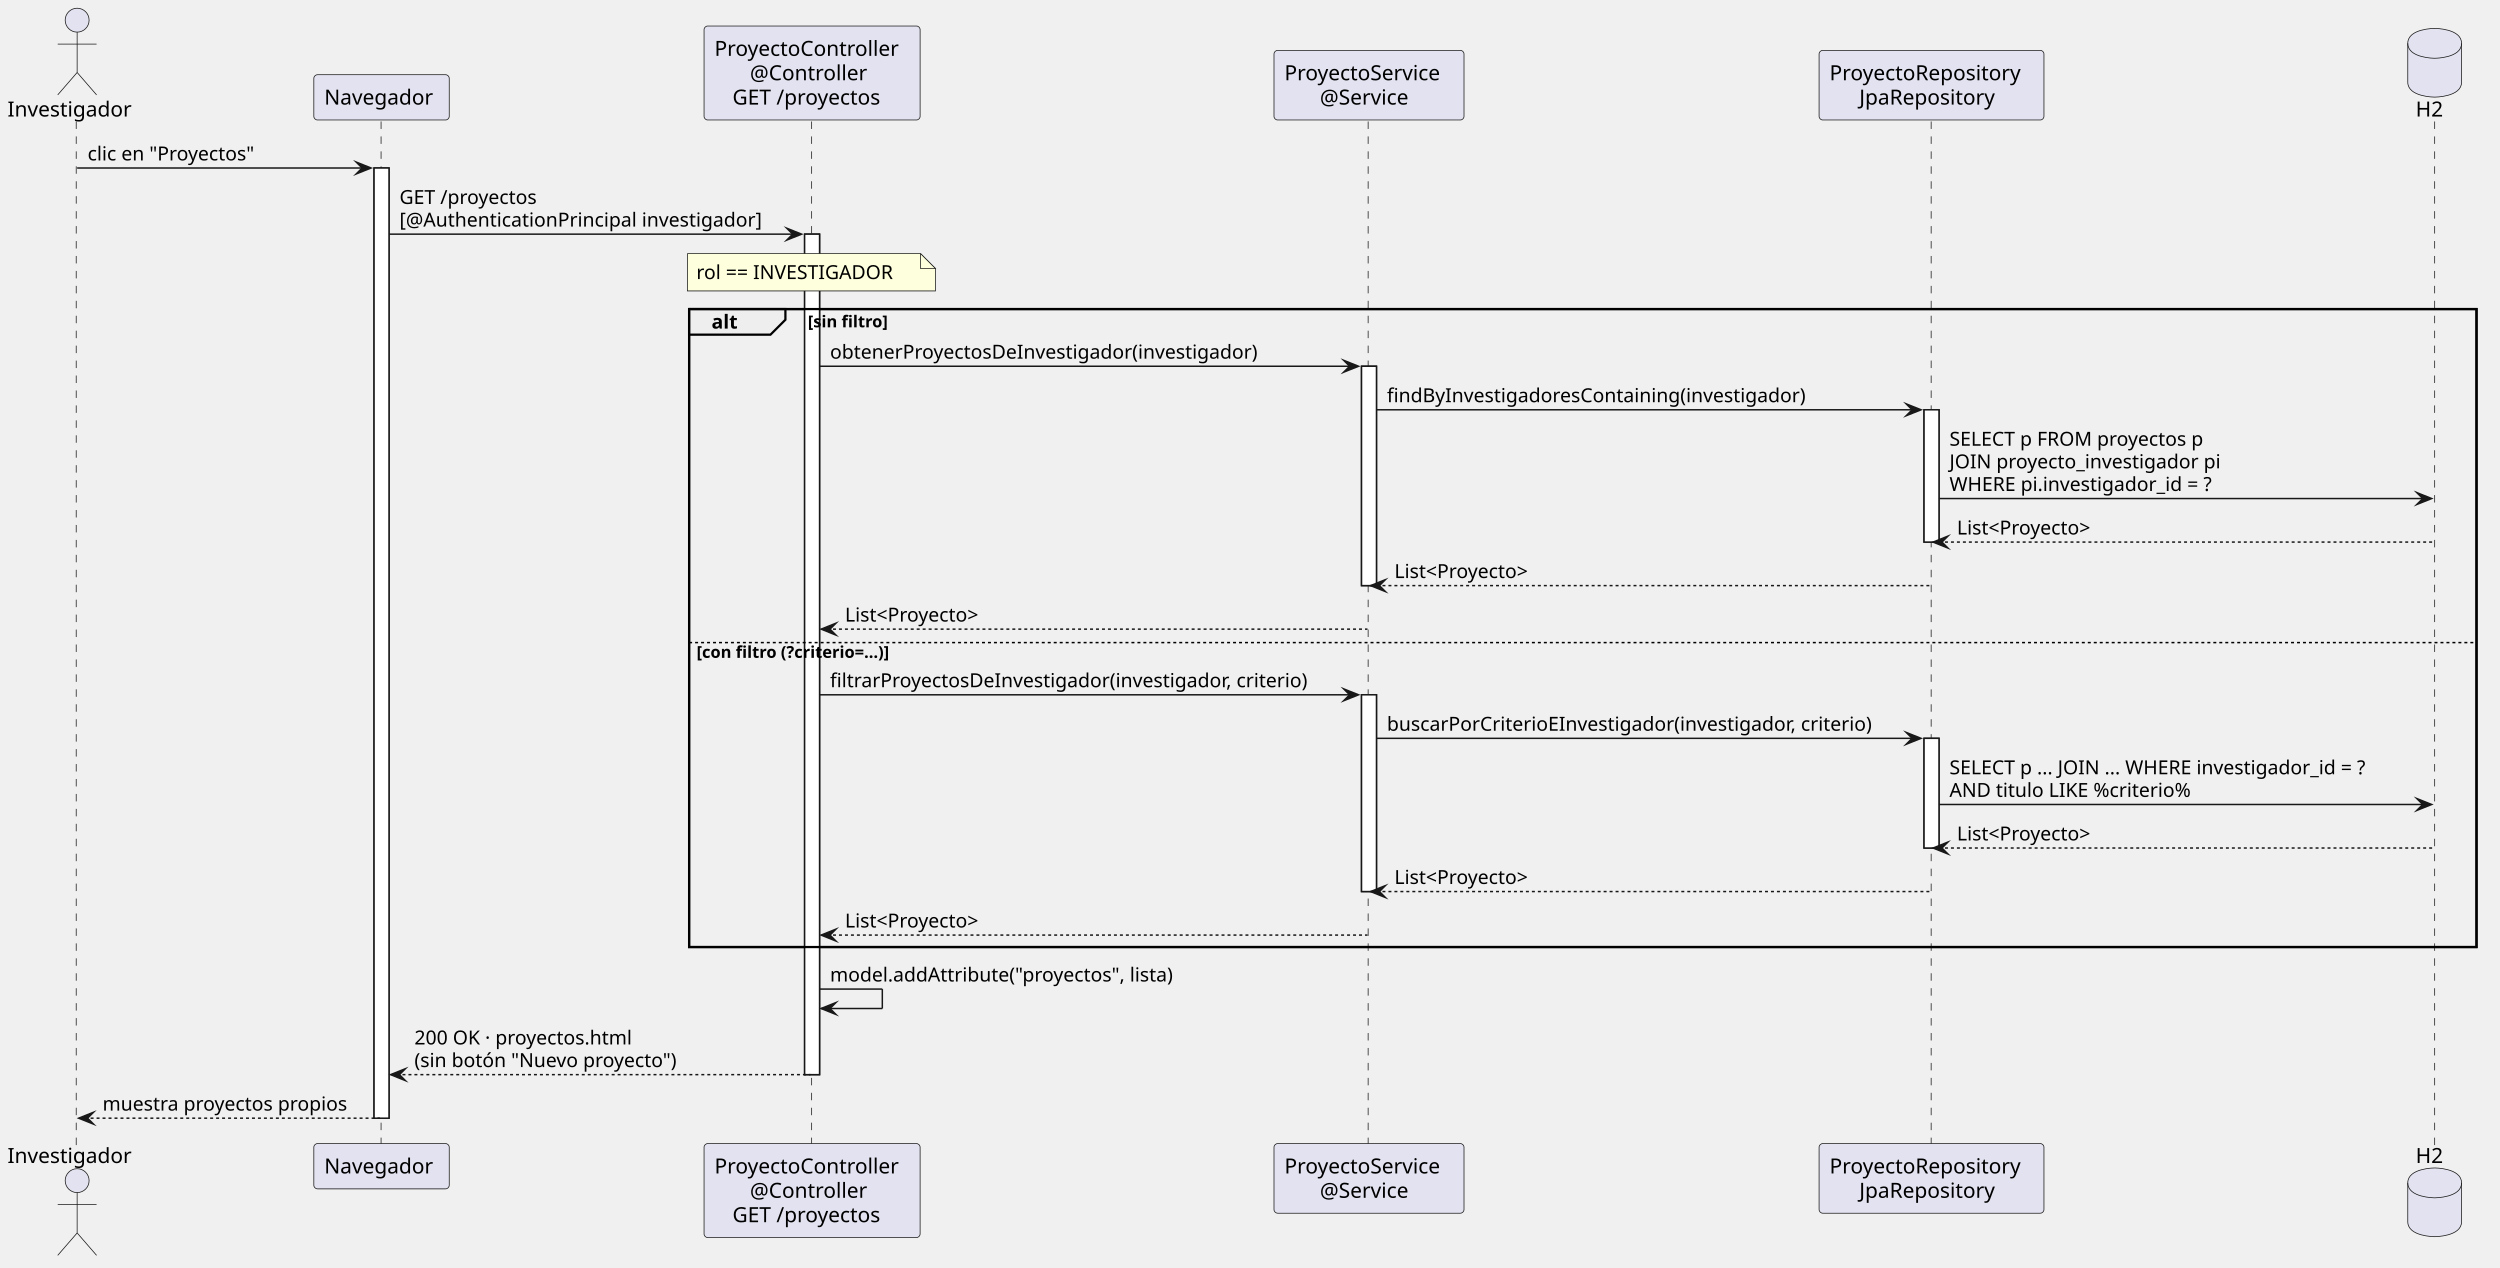
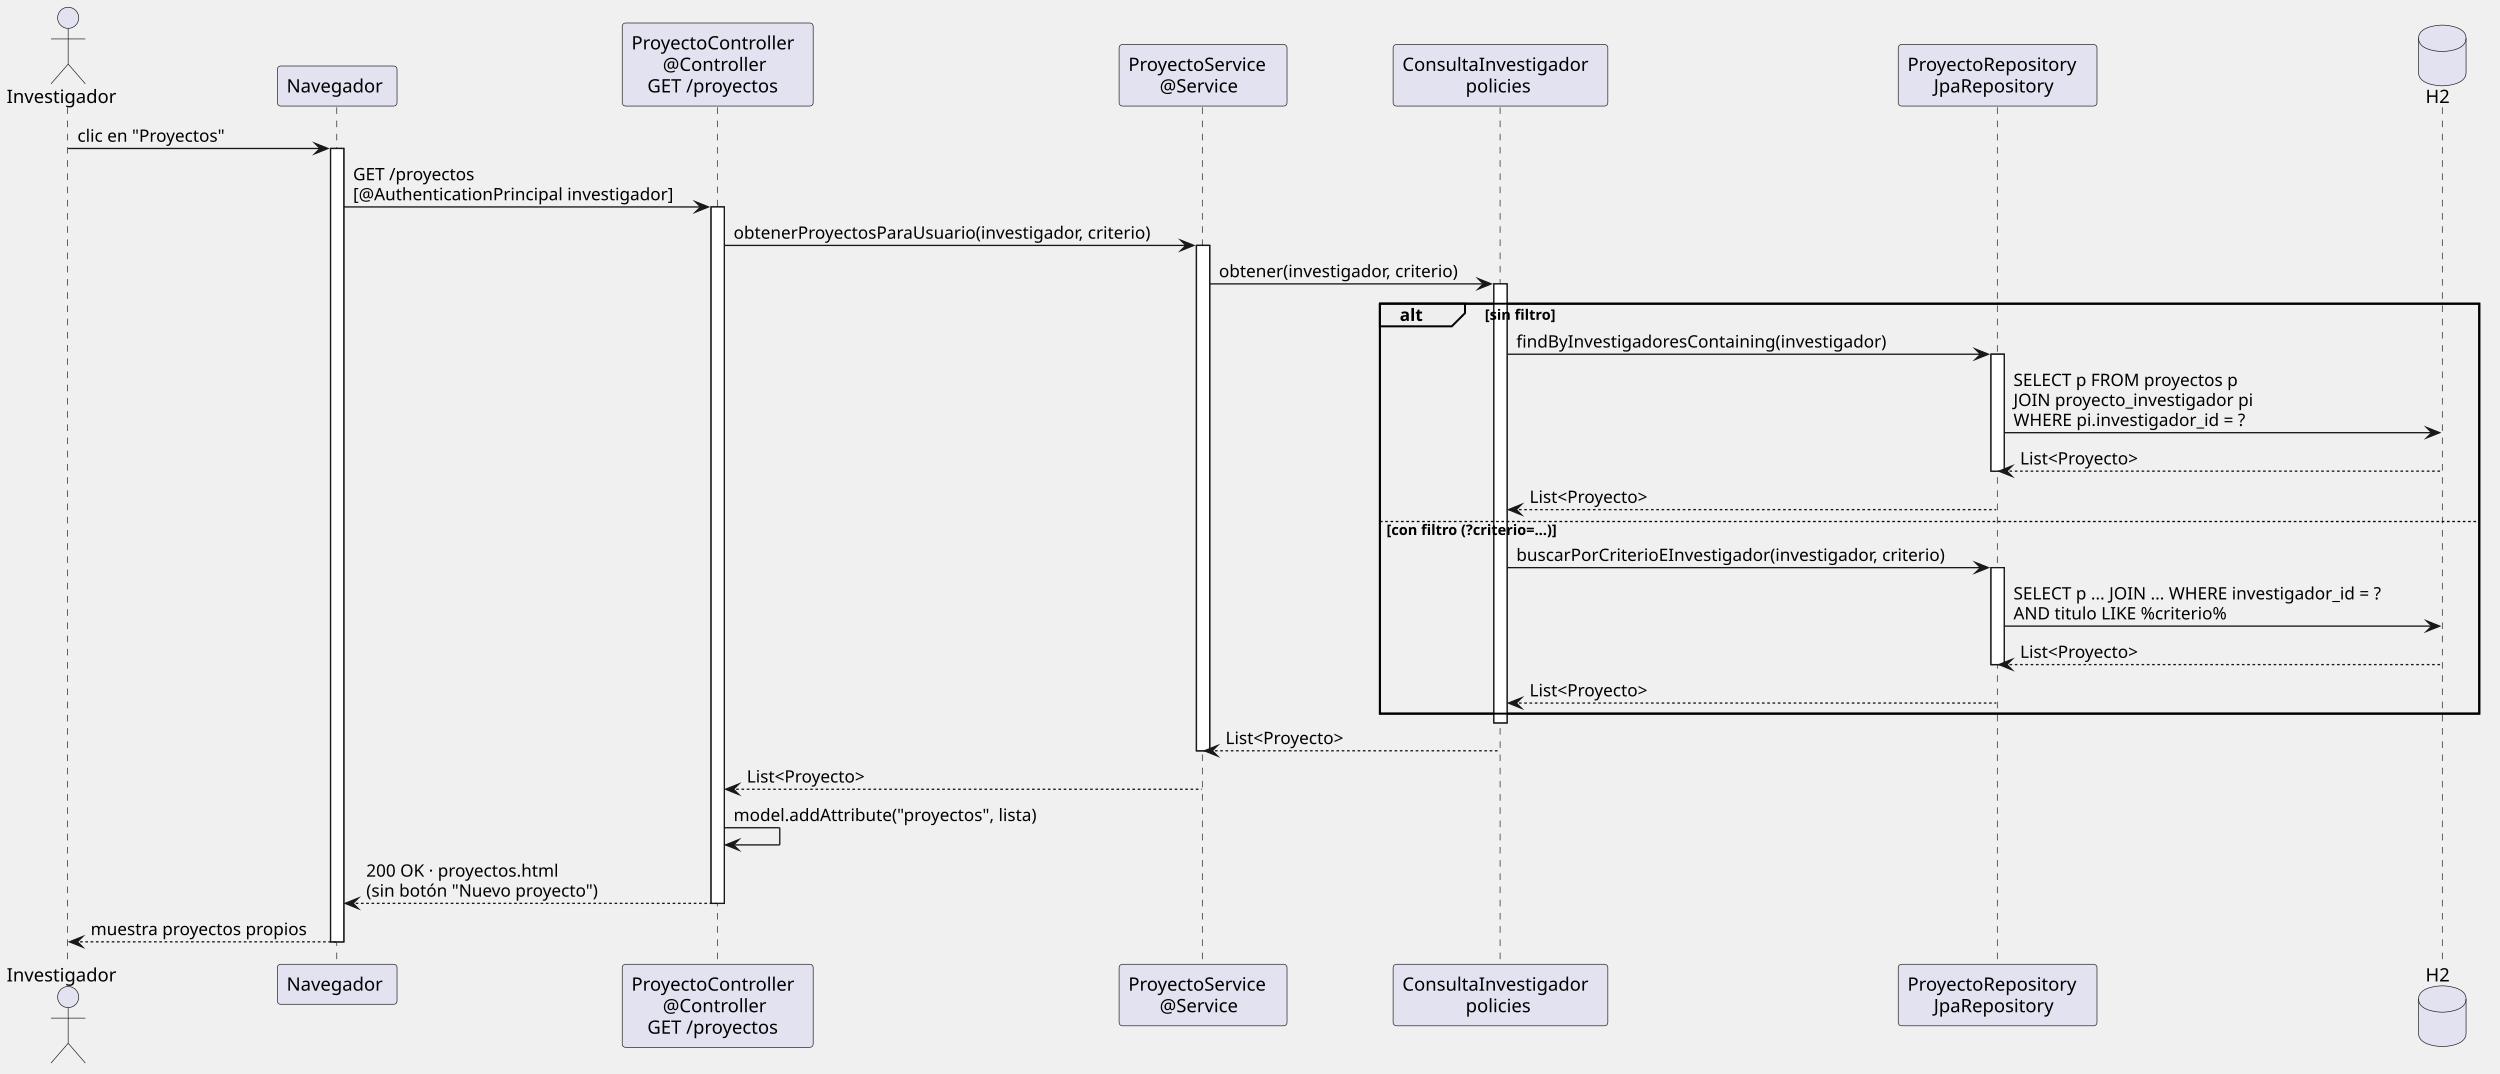
- <svg xmlns="http://www.w3.org/2000/svg" contentStyleType="text/css" data-diagram-type="SEQUENCE" height="848px" preserveAspectRatio="none" style="width:1673px;height:848px;background:#FFFFFF;" version="1.1" viewBox="0 0 1673 848" width="1673px" zoomAndPan="magnify">
+ <svg xmlns="http://www.w3.org/2000/svg" contentStyleType="text/css" data-diagram-type="SEQUENCE" height="813px" preserveAspectRatio="none" style="width:1893px;height:813px;background:#FFFFFF;" version="1.1" viewBox="0 0 1893 813" width="1893px" zoomAndPan="magnify">
  <defs />
  <g>
    <g>
-       <rect fill="#FFFFFF" height="635.859" style="stroke:#181818;stroke-width:1;" width="10" x="250.324" y="112.43" />
-     </g>
-     <g>
-       <rect fill="#FFFFFF" height="562.461" style="stroke:#181818;stroke-width:1;" width="10" x="538.448" y="156.695" />
-     </g>
-     <g>
-       <rect fill="#FFFFFF" height="146.797" style="stroke:#181818;stroke-width:1;" width="10" x="911.135" y="245.094" />
-     </g>
-     <g>
-       <rect fill="#FFFFFF" height="131.664" style="stroke:#181818;stroke-width:1;" width="10" x="911.135" y="464.961" />
-     </g>
-     <g>
-       <rect fill="#FFFFFF" height="88.531" style="stroke:#181818;stroke-width:1;" width="10" x="1287.574" y="274.227" />
-     </g>
-     <g>
-       <rect fill="#FFFFFF" height="73.398" style="stroke:#181818;stroke-width:1;" width="10" x="1287.574" y="494.094" />
-     </g>
-     <rect fill="none" height="426.93" style="stroke:#000000;stroke-width:1.5;" width="1196.129" x="461.154" y="206.828" />
+       <rect fill="#FFFFFF" height="600.727" style="stroke:#181818;stroke-width:1;" width="10" x="250.324" y="112.43" />
+     </g>
+     <g>
+       <rect fill="#FFFFFF" height="527.328" style="stroke:#181818;stroke-width:1;" width="10" x="538.448" y="156.695" />
+     </g>
+     <g>
+       <rect fill="#FFFFFF" height="382.664" style="stroke:#181818;stroke-width:1;" width="10" x="905.962" y="185.828" />
+     </g>
+     <g>
+       <rect fill="#FFFFFF" height="332.398" style="stroke:#181818;stroke-width:1;" width="10" x="1131.155" y="214.961" />
+     </g>
+     <g>
+       <rect fill="#FFFFFF" height="88.531" style="stroke:#181818;stroke-width:1;" width="10" x="1507.594" y="268.227" />
+     </g>
+     <g>
+       <rect fill="#FFFFFF" height="73.398" style="stroke:#181818;stroke-width:1;" width="10" x="1507.594" y="429.828" />
+     </g>
+     <rect fill="none" height="310.398" style="stroke:#000000;stroke-width:1.5;" width="832.441" x="1044.862" y="229.961" />
    <g class="participant-lifeline" data-entity-uid="part1" data-qualified-name="Inv" data-source-line="3" id="part1-lifeline">
      <g>
-         <rect fill="#000000" fill-opacity="0" height="684.992" width="8" x="47.623" y="81.297" />
-         <line style="stroke:#181818;stroke-width:0.5;stroke-dasharray:5,5;" x1="51" x2="51" y1="81.297" y2="766.289" />
+         <rect fill="#000000" fill-opacity="0" height="649.859" width="8" x="47.623" y="81.297" />
+         <line style="stroke:#181818;stroke-width:0.5;stroke-dasharray:5,5;" x1="51" x2="51" y1="81.297" y2="731.156" />
      </g>
    </g>
    <g class="participant-lifeline" data-entity-uid="part2" data-qualified-name="Nav" data-source-line="4" id="part2-lifeline">
      <g>
-         <rect fill="#000000" fill-opacity="0" height="684.992" width="8" x="251.324" y="81.297" />
-         <line style="stroke:#181818;stroke-width:0.5;stroke-dasharray:5,5;" x1="255.012" x2="255.012" y1="81.297" y2="766.289" />
+         <rect fill="#000000" fill-opacity="0" height="649.859" width="8" x="251.324" y="81.297" />
+         <line style="stroke:#181818;stroke-width:0.5;stroke-dasharray:5,5;" x1="255.012" x2="255.012" y1="81.297" y2="731.156" />
      </g>
    </g>
    <g class="participant-lifeline" data-entity-uid="part3" data-qualified-name="Ctrl" data-source-line="5" id="part3-lifeline">
      <g>
-         <rect fill="#000000" fill-opacity="0" height="684.992" width="8" x="539.448" y="81.297" />
-         <line style="stroke:#181818;stroke-width:0.5;stroke-dasharray:5,5;" x1="543.154" x2="543.154" y1="81.297" y2="766.289" />
+         <rect fill="#000000" fill-opacity="0" height="649.859" width="8" x="539.448" y="81.297" />
+         <line style="stroke:#181818;stroke-width:0.5;stroke-dasharray:5,5;" x1="543.154" x2="543.154" y1="81.297" y2="731.156" />
      </g>
    </g>
    <g class="participant-lifeline" data-entity-uid="part4" data-qualified-name="Service" data-source-line="6" id="part4-lifeline">
      <g>
-         <rect fill="#000000" fill-opacity="0" height="684.992" width="8" x="912.135" y="81.297" />
-         <line style="stroke:#181818;stroke-width:0.5;stroke-dasharray:5,5;" x1="915.558" x2="915.558" y1="81.297" y2="766.289" />
-       </g>
-     </g>
-     <g class="participant-lifeline" data-entity-uid="part5" data-qualified-name="Repo" data-source-line="7" id="part5-lifeline">
-       <g>
-         <rect fill="#000000" fill-opacity="0" height="684.992" width="8" x="1288.574" y="81.297" />
-         <line style="stroke:#181818;stroke-width:0.5;stroke-dasharray:5,5;" x1="1292.331" x2="1292.331" y1="81.297" y2="766.289" />
-       </g>
-     </g>
-     <g class="participant-lifeline" data-entity-uid="part6" data-qualified-name="DB" data-source-line="8" id="part6-lifeline">
-       <g>
-         <rect fill="#000000" fill-opacity="0" height="684.992" width="8" x="1625.283" y="81.297" />
-         <line style="stroke:#181818;stroke-width:0.5;stroke-dasharray:5,5;" x1="1629.283" x2="1629.283" y1="81.297" y2="766.289" />
+         <rect fill="#000000" fill-opacity="0" height="649.859" width="8" x="906.962" y="81.297" />
+         <line style="stroke:#181818;stroke-width:0.5;stroke-dasharray:5,5;" x1="910.384" x2="910.384" y1="81.297" y2="731.156" />
+       </g>
+     </g>
+     <g class="participant-lifeline" data-entity-uid="part5" data-qualified-name="Consulta" data-source-line="7" id="part5-lifeline">
+       <g>
+         <rect fill="#000000" fill-opacity="0" height="649.859" width="8" x="1132.155" y="81.297" />
+         <line style="stroke:#181818;stroke-width:0.5;stroke-dasharray:5,5;" x1="1135.862" x2="1135.862" y1="81.297" y2="731.156" />
+       </g>
+     </g>
+     <g class="participant-lifeline" data-entity-uid="part6" data-qualified-name="Repo" data-source-line="8" id="part6-lifeline">
+       <g>
+         <rect fill="#000000" fill-opacity="0" height="649.859" width="8" x="1508.594" y="81.297" />
+         <line style="stroke:#181818;stroke-width:0.5;stroke-dasharray:5,5;" x1="1512.351" x2="1512.351" y1="81.297" y2="731.156" />
+       </g>
+     </g>
+     <g class="participant-lifeline" data-entity-uid="part7" data-qualified-name="DB" data-source-line="9" id="part7-lifeline">
+       <g>
+         <rect fill="#000000" fill-opacity="0" height="649.859" width="8" x="1845.303" y="81.297" />
+         <line style="stroke:#181818;stroke-width:0.5;stroke-dasharray:5,5;" x1="1849.303" x2="1849.303" y1="81.297" y2="731.156" />
      </g>
    </g>
    <g class="participant participant-head" data-entity-uid="part1" data-qualified-name="Inv" data-source-line="3" id="part1-head">
      <text fill="#000000" font-family="sans-serif" font-size="14" lengthAdjust="spacing" textLength="87.247" x="5" y="77.995">Investigador</text>
      <ellipse cx="51.623" cy="13.5" fill="#E2E2F0" rx="8" ry="8" style="stroke:#181818;stroke-width:0.5;" />
      <path d="M51.623,21.5 L51.623,48.5 M38.623,29.5 L64.624,29.5 M51.623,48.5 L38.623,63.5 M51.623,48.5 L64.624,63.5" fill="none" style="stroke:#181818;stroke-width:0.5;" />
    </g>
    <g class="participant participant-tail" data-entity-uid="part1" data-qualified-name="Inv" data-source-line="3" id="part1-tail">
-       <text fill="#000000" font-family="sans-serif" font-size="14" lengthAdjust="spacing" textLength="87.247" x="5" y="778.284">Investigador</text>
-       <ellipse cx="51.623" cy="790.086" fill="#E2E2F0" rx="8" ry="8" style="stroke:#181818;stroke-width:0.5;" />
-       <path d="M51.623,798.086 L51.623,825.086 M38.623,806.086 L64.624,806.086 M51.623,825.086 L38.623,840.086 M51.623,825.086 L64.624,840.086" fill="none" style="stroke:#181818;stroke-width:0.5;" />
+       <text fill="#000000" font-family="sans-serif" font-size="14" lengthAdjust="spacing" textLength="87.247" x="5" y="743.151">Investigador</text>
+       <ellipse cx="51.623" cy="754.953" fill="#E2E2F0" rx="8" ry="8" style="stroke:#181818;stroke-width:0.5;" />
+       <path d="M51.623,762.953 L51.623,789.953 M38.623,770.953 L64.624,770.953 M51.623,789.953 L38.623,804.953 M51.623,789.953 L64.624,804.953" fill="none" style="stroke:#181818;stroke-width:0.5;" />
    </g>
    <g class="participant participant-head" data-entity-uid="part2" data-qualified-name="Nav" data-source-line="4" id="part2-head">
      <rect fill="#E2E2F0" height="30.297" rx="2.5" ry="2.5" style="stroke:#181818;stroke-width:0.5;" width="90.624" x="210.012" y="50" />
      <text fill="#000000" font-family="sans-serif" font-size="14" lengthAdjust="spacing" textLength="76.624" x="217.012" y="69.995">Navegador</text>
    </g>
    <g class="participant participant-tail" data-entity-uid="part2" data-qualified-name="Nav" data-source-line="4" id="part2-tail">
-       <rect fill="#E2E2F0" height="30.297" rx="2.5" ry="2.5" style="stroke:#181818;stroke-width:0.5;" width="90.624" x="210.012" y="765.289" />
-       <text fill="#000000" font-family="sans-serif" font-size="14" lengthAdjust="spacing" textLength="76.624" x="217.012" y="785.284">Navegador</text>
+       <rect fill="#E2E2F0" height="30.297" rx="2.5" ry="2.5" style="stroke:#181818;stroke-width:0.5;" width="90.624" x="210.012" y="730.156" />
+       <text fill="#000000" font-family="sans-serif" font-size="14" lengthAdjust="spacing" textLength="76.624" x="217.012" y="750.151">Navegador</text>
    </g>
    <g class="participant participant-head" data-entity-uid="part3" data-qualified-name="Ctrl" data-source-line="5" id="part3-head">
      <rect fill="#E2E2F0" height="62.891" rx="2.5" ry="2.5" style="stroke:#181818;stroke-width:0.5;" width="144.587" x="471.154" y="17.406" />
      <text fill="#000000" font-family="sans-serif" font-size="14" lengthAdjust="spacing" textLength="130.587" x="478.154" y="37.401">ProyectoController</text>
      <text fill="#000000" font-family="sans-serif" font-size="14" lengthAdjust="spacing" textLength="83.173" x="501.861" y="53.698">@Controller</text>
      <text fill="#000000" font-family="sans-serif" font-size="14" lengthAdjust="spacing" textLength="106.565" x="490.165" y="69.995">GET /proyectos</text>
    </g>
    <g class="participant participant-tail" data-entity-uid="part3" data-qualified-name="Ctrl" data-source-line="5" id="part3-tail">
-       <rect fill="#E2E2F0" height="62.891" rx="2.5" ry="2.5" style="stroke:#181818;stroke-width:0.5;" width="144.587" x="471.154" y="765.289" />
-       <text fill="#000000" font-family="sans-serif" font-size="14" lengthAdjust="spacing" textLength="130.587" x="478.154" y="785.284">ProyectoController</text>
-       <text fill="#000000" font-family="sans-serif" font-size="14" lengthAdjust="spacing" textLength="83.173" x="501.861" y="801.581">@Controller</text>
-       <text fill="#000000" font-family="sans-serif" font-size="14" lengthAdjust="spacing" textLength="106.565" x="490.165" y="817.878">GET /proyectos</text>
+       <rect fill="#E2E2F0" height="62.891" rx="2.5" ry="2.5" style="stroke:#181818;stroke-width:0.5;" width="144.587" x="471.154" y="730.156" />
+       <text fill="#000000" font-family="sans-serif" font-size="14" lengthAdjust="spacing" textLength="130.587" x="478.154" y="750.151">ProyectoController</text>
+       <text fill="#000000" font-family="sans-serif" font-size="14" lengthAdjust="spacing" textLength="83.173" x="501.861" y="766.448">@Controller</text>
+       <text fill="#000000" font-family="sans-serif" font-size="14" lengthAdjust="spacing" textLength="106.565" x="490.165" y="782.745">GET /proyectos</text>
    </g>
    <g class="participant participant-head" data-entity-uid="part4" data-qualified-name="Service" data-source-line="6" id="part4-head">
-       <rect fill="#E2E2F0" height="46.594" rx="2.5" ry="2.5" style="stroke:#181818;stroke-width:0.5;" width="127.155" x="852.558" y="33.703" />
-       <text fill="#000000" font-family="sans-serif" font-size="14" lengthAdjust="spacing" textLength="113.155" x="859.558" y="53.698">ProyectoService</text>
-       <text fill="#000000" font-family="sans-serif" font-size="14" lengthAdjust="spacing" textLength="65.741" x="883.265" y="69.995">@Service</text>
+       <rect fill="#E2E2F0" height="46.594" rx="2.5" ry="2.5" style="stroke:#181818;stroke-width:0.5;" width="127.155" x="847.384" y="33.703" />
+       <text fill="#000000" font-family="sans-serif" font-size="14" lengthAdjust="spacing" textLength="113.155" x="854.384" y="53.698">ProyectoService</text>
+       <text fill="#000000" font-family="sans-serif" font-size="14" lengthAdjust="spacing" textLength="65.741" x="878.091" y="69.995">@Service</text>
    </g>
    <g class="participant participant-tail" data-entity-uid="part4" data-qualified-name="Service" data-source-line="6" id="part4-tail">
-       <rect fill="#E2E2F0" height="46.594" rx="2.5" ry="2.5" style="stroke:#181818;stroke-width:0.5;" width="127.155" x="852.558" y="765.289" />
-       <text fill="#000000" font-family="sans-serif" font-size="14" lengthAdjust="spacing" textLength="113.155" x="859.558" y="785.284">ProyectoService</text>
-       <text fill="#000000" font-family="sans-serif" font-size="14" lengthAdjust="spacing" textLength="65.741" x="883.265" y="801.581">@Service</text>
-     </g>
-     <g class="participant participant-head" data-entity-uid="part5" data-qualified-name="Repo" data-source-line="7" id="part5-head">
-       <rect fill="#E2E2F0" height="46.594" rx="2.5" ry="2.5" style="stroke:#181818;stroke-width:0.5;" width="150.486" x="1217.331" y="33.703" />
-       <text fill="#000000" font-family="sans-serif" font-size="14" lengthAdjust="spacing" textLength="136.486" x="1224.331" y="53.698">ProyectoRepository</text>
-       <text fill="#000000" font-family="sans-serif" font-size="14" lengthAdjust="spacing" textLength="96.667" x="1244.241" y="69.995">JpaRepository</text>
-     </g>
-     <g class="participant participant-tail" data-entity-uid="part5" data-qualified-name="Repo" data-source-line="7" id="part5-tail">
-       <rect fill="#E2E2F0" height="46.594" rx="2.5" ry="2.5" style="stroke:#181818;stroke-width:0.5;" width="150.486" x="1217.331" y="765.289" />
-       <text fill="#000000" font-family="sans-serif" font-size="14" lengthAdjust="spacing" textLength="136.486" x="1224.331" y="785.284">ProyectoRepository</text>
-       <text fill="#000000" font-family="sans-serif" font-size="14" lengthAdjust="spacing" textLength="96.667" x="1244.241" y="801.581">JpaRepository</text>
-     </g>
-     <g class="participant participant-head" data-entity-uid="part6" data-qualified-name="DB" data-source-line="8" id="part6-head">
-       <text fill="#000000" font-family="sans-serif" font-size="14" lengthAdjust="spacing" textLength="19.435" x="1616.566" y="77.995">H2</text>
-       <path d="M1611.283,29 C1611.283,19 1629.283,19 1629.283,19 C1629.283,19 1647.283,19 1647.283,29 L1647.283,55 C1647.283,65 1629.283,65 1629.283,65 C1629.283,65 1611.283,65 1611.283,55 L1611.283,29" fill="#E2E2F0" style="stroke:#181818;stroke-width:0.5;" />
-       <path d="M1611.283,29 C1611.283,39 1629.283,39 1629.283,39 C1629.283,39 1647.283,39 1647.283,29" fill="none" style="stroke:#181818;stroke-width:0.5;" />
-     </g>
-     <g class="participant participant-tail" data-entity-uid="part6" data-qualified-name="DB" data-source-line="8" id="part6-tail">
-       <text fill="#000000" font-family="sans-serif" font-size="14" lengthAdjust="spacing" textLength="19.435" x="1616.566" y="778.284">H2</text>
-       <path d="M1611.283,791.586 C1611.283,781.586 1629.283,781.586 1629.283,781.586 C1629.283,781.586 1647.283,781.586 1647.283,791.586 L1647.283,817.586 C1647.283,827.586 1629.283,827.586 1629.283,827.586 C1629.283,827.586 1611.283,827.586 1611.283,817.586 L1611.283,791.586" fill="#E2E2F0" style="stroke:#181818;stroke-width:0.5;" />
-       <path d="M1611.283,791.586 C1611.283,801.586 1629.283,801.586 1629.283,801.586 C1629.283,801.586 1647.283,801.586 1647.283,791.586" fill="none" style="stroke:#181818;stroke-width:0.5;" />
-     </g>
-     <g>
-       <rect fill="#FFFFFF" height="635.859" style="stroke:#181818;stroke-width:1;" width="10" x="250.324" y="112.43" />
-     </g>
-     <g>
-       <rect fill="#FFFFFF" height="562.461" style="stroke:#181818;stroke-width:1;" width="10" x="538.448" y="156.695" />
-     </g>
-     <g>
-       <rect fill="#FFFFFF" height="146.797" style="stroke:#181818;stroke-width:1;" width="10" x="911.135" y="245.094" />
-     </g>
-     <g>
-       <rect fill="#FFFFFF" height="131.664" style="stroke:#181818;stroke-width:1;" width="10" x="911.135" y="464.961" />
-     </g>
-     <g>
-       <rect fill="#FFFFFF" height="88.531" style="stroke:#181818;stroke-width:1;" width="10" x="1287.574" y="274.227" />
-     </g>
-     <g>
-       <rect fill="#FFFFFF" height="73.398" style="stroke:#181818;stroke-width:1;" width="10" x="1287.574" y="494.094" />
-     </g>
-     <g class="message" data-entity-1="part1" data-entity-2="part2" data-source-line="10" id="msg1">
+       <rect fill="#E2E2F0" height="46.594" rx="2.5" ry="2.5" style="stroke:#181818;stroke-width:0.5;" width="127.155" x="847.384" y="730.156" />
+       <text fill="#000000" font-family="sans-serif" font-size="14" lengthAdjust="spacing" textLength="113.155" x="854.384" y="750.151">ProyectoService</text>
+       <text fill="#000000" font-family="sans-serif" font-size="14" lengthAdjust="spacing" textLength="65.741" x="878.091" y="766.448">@Service</text>
+     </g>
+     <g class="participant participant-head" data-entity-uid="part5" data-qualified-name="Consulta" data-source-line="7" id="part5-head">
+       <rect fill="#E2E2F0" height="46.594" rx="2.5" ry="2.5" style="stroke:#181818;stroke-width:0.5;" width="162.586" x="1054.862" y="33.703" />
+       <text fill="#000000" font-family="sans-serif" font-size="14" lengthAdjust="spacing" textLength="148.586" x="1061.862" y="53.698">ConsultaInvestigador</text>
+       <text fill="#000000" font-family="sans-serif" font-size="14" lengthAdjust="spacing" textLength="52.726" x="1109.793" y="69.995">policies</text>
+     </g>
+     <g class="participant participant-tail" data-entity-uid="part5" data-qualified-name="Consulta" data-source-line="7" id="part5-tail">
+       <rect fill="#E2E2F0" height="46.594" rx="2.5" ry="2.5" style="stroke:#181818;stroke-width:0.5;" width="162.586" x="1054.862" y="730.156" />
+       <text fill="#000000" font-family="sans-serif" font-size="14" lengthAdjust="spacing" textLength="148.586" x="1061.862" y="750.151">ConsultaInvestigador</text>
+       <text fill="#000000" font-family="sans-serif" font-size="14" lengthAdjust="spacing" textLength="52.726" x="1109.793" y="766.448">policies</text>
+     </g>
+     <g class="participant participant-head" data-entity-uid="part6" data-qualified-name="Repo" data-source-line="8" id="part6-head">
+       <rect fill="#E2E2F0" height="46.594" rx="2.5" ry="2.5" style="stroke:#181818;stroke-width:0.5;" width="150.486" x="1437.351" y="33.703" />
+       <text fill="#000000" font-family="sans-serif" font-size="14" lengthAdjust="spacing" textLength="136.486" x="1444.351" y="53.698">ProyectoRepository</text>
+       <text fill="#000000" font-family="sans-serif" font-size="14" lengthAdjust="spacing" textLength="96.667" x="1464.261" y="69.995">JpaRepository</text>
+     </g>
+     <g class="participant participant-tail" data-entity-uid="part6" data-qualified-name="Repo" data-source-line="8" id="part6-tail">
+       <rect fill="#E2E2F0" height="46.594" rx="2.5" ry="2.5" style="stroke:#181818;stroke-width:0.5;" width="150.486" x="1437.351" y="730.156" />
+       <text fill="#000000" font-family="sans-serif" font-size="14" lengthAdjust="spacing" textLength="136.486" x="1444.351" y="750.151">ProyectoRepository</text>
+       <text fill="#000000" font-family="sans-serif" font-size="14" lengthAdjust="spacing" textLength="96.667" x="1464.261" y="766.448">JpaRepository</text>
+     </g>
+     <g class="participant participant-head" data-entity-uid="part7" data-qualified-name="DB" data-source-line="9" id="part7-head">
+       <text fill="#000000" font-family="sans-serif" font-size="14" lengthAdjust="spacing" textLength="19.435" x="1836.586" y="77.995">H2</text>
+       <path d="M1831.303,29 C1831.303,19 1849.303,19 1849.303,19 C1849.303,19 1867.303,19 1867.303,29 L1867.303,55 C1867.303,65 1849.303,65 1849.303,65 C1849.303,65 1831.303,65 1831.303,55 L1831.303,29" fill="#E2E2F0" style="stroke:#181818;stroke-width:0.5;" />
+       <path d="M1831.303,29 C1831.303,39 1849.303,39 1849.303,39 C1849.303,39 1867.303,39 1867.303,29" fill="none" style="stroke:#181818;stroke-width:0.5;" />
+     </g>
+     <g class="participant participant-tail" data-entity-uid="part7" data-qualified-name="DB" data-source-line="9" id="part7-tail">
+       <text fill="#000000" font-family="sans-serif" font-size="14" lengthAdjust="spacing" textLength="19.435" x="1836.586" y="743.151">H2</text>
+       <path d="M1831.303,756.453 C1831.303,746.453 1849.303,746.453 1849.303,746.453 C1849.303,746.453 1867.303,746.453 1867.303,756.453 L1867.303,782.453 C1867.303,792.453 1849.303,792.453 1849.303,792.453 C1849.303,792.453 1831.303,792.453 1831.303,782.453 L1831.303,756.453" fill="#E2E2F0" style="stroke:#181818;stroke-width:0.5;" />
+       <path d="M1831.303,756.453 C1831.303,766.453 1849.303,766.453 1849.303,766.453 C1849.303,766.453 1867.303,766.453 1867.303,756.453" fill="none" style="stroke:#181818;stroke-width:0.5;" />
+     </g>
+     <g>
+       <rect fill="#FFFFFF" height="600.727" style="stroke:#181818;stroke-width:1;" width="10" x="250.324" y="112.43" />
+     </g>
+     <g>
+       <rect fill="#FFFFFF" height="527.328" style="stroke:#181818;stroke-width:1;" width="10" x="538.448" y="156.695" />
+     </g>
+     <g>
+       <rect fill="#FFFFFF" height="382.664" style="stroke:#181818;stroke-width:1;" width="10" x="905.962" y="185.828" />
+     </g>
+     <g>
+       <rect fill="#FFFFFF" height="332.398" style="stroke:#181818;stroke-width:1;" width="10" x="1131.155" y="214.961" />
+     </g>
+     <g>
+       <rect fill="#FFFFFF" height="88.531" style="stroke:#181818;stroke-width:1;" width="10" x="1507.594" y="268.227" />
+     </g>
+     <g>
+       <rect fill="#FFFFFF" height="73.398" style="stroke:#181818;stroke-width:1;" width="10" x="1507.594" y="429.828" />
+     </g>
+     <g class="message" data-entity-1="part1" data-entity-2="part2" data-source-line="11" id="msg1">
      <polygon fill="#181818" points="238.324,108.43,248.324,112.43,238.324,116.43,242.324,112.43" style="stroke:#181818;stroke-width:1;stroke-linejoin:miter;stroke-miterlimit:10;" />
      <line style="stroke:#181818;stroke-width:1;" x1="51.623" x2="244.324" y1="112.43" y2="112.43" />
      <text fill="#000000" font-family="sans-serif" font-size="13" lengthAdjust="spacing" textLength="121.78" x="58.623" y="107.364">clic en "Proyectos"</text>
    </g>
-     <g class="message" data-entity-1="part2" data-entity-2="part3" data-source-line="12" id="msg2">
+     <g class="message" data-entity-1="part2" data-entity-2="part3" data-source-line="13" id="msg2">
      <polygon fill="#181818" points="526.448,152.695,536.448,156.695,526.448,160.695,530.448,156.695" style="stroke:#181818;stroke-width:1;stroke-linejoin:miter;stroke-miterlimit:10;" />
      <line style="stroke:#181818;stroke-width:1;" x1="260.324" x2="532.448" y1="156.695" y2="156.695" />
      <text fill="#000000" font-family="sans-serif" font-size="13" lengthAdjust="spacing" textLength="98.954" x="267.324" y="136.497">GET /proyectos</text>
      <text fill="#000000" font-family="sans-serif" font-size="13" lengthAdjust="spacing" textLength="259.124" x="267.324" y="151.629">[@AuthenticationPrincipal investigador]</text>
    </g>
-     <path d="M460,169.695 L460,194.695 L626,194.695 L626,179.695 L616,169.695 L460,169.695" fill="#FEFFDD" style="stroke:#181818;stroke-width:0.5;" />
-     <path d="M616,169.695 L616,179.695 L626,179.695 L616,169.695" fill="#FEFFDD" style="stroke:#181818;stroke-width:0.5;" />
-     <text fill="#000000" font-family="sans-serif" font-size="13" lengthAdjust="spacing" textLength="145.894" x="466" y="186.762">rol == INVESTIGADOR</text>
-     <path d="M461.154,206.828 L525.597,206.828 L525.597,213.961 L515.597,223.961 L461.154,223.961 L461.154,206.828" fill="#EEEEEE" style="stroke:#000000;stroke-width:1.5;" />
-     <rect fill="none" height="426.93" style="stroke:#000000;stroke-width:1.5;" width="1196.129" x="461.154" y="206.828" />
-     <text fill="#000000" font-family="sans-serif" font-size="13" font-weight="700" lengthAdjust="spacing" textLength="19.443" x="476.154" y="219.895">alt</text>
-     <text fill="#000000" font-family="sans-serif" font-size="11" font-weight="700" lengthAdjust="spacing" textLength="62.6" x="540.597" y="219.039">[sin filtro]</text>
-     <g class="message" data-entity-1="part3" data-entity-2="part4" data-source-line="18" id="msg3">
-       <polygon fill="#181818" points="899.135,241.094,909.135,245.094,899.135,249.094,903.135,245.094" style="stroke:#181818;stroke-width:1;stroke-linejoin:miter;stroke-miterlimit:10;" />
-       <line style="stroke:#181818;stroke-width:1;" x1="548.448" x2="905.135" y1="245.094" y2="245.094" />
-       <text fill="#000000" font-family="sans-serif" font-size="13" lengthAdjust="spacing" textLength="304.643" x="555.448" y="240.028">obtenerProyectosDeInvestigador(investigador)</text>
-     </g>
-     <g class="message" data-entity-1="part4" data-entity-2="part5" data-source-line="20" id="msg4">
-       <polygon fill="#181818" points="1275.574,270.227,1285.574,274.227,1275.574,278.227,1279.574,274.227" style="stroke:#181818;stroke-width:1;stroke-linejoin:miter;stroke-miterlimit:10;" />
-       <line style="stroke:#181818;stroke-width:1;" x1="921.135" x2="1281.574" y1="274.227" y2="274.227" />
-       <text fill="#000000" font-family="sans-serif" font-size="13" lengthAdjust="spacing" textLength="298.302" x="928.135" y="269.161">findByInvestigadoresContaining(investigador)</text>
-     </g>
-     <g class="message" data-entity-1="part5" data-entity-2="part6" data-source-line="22" id="msg5">
-       <polygon fill="#181818" points="1617.283,329.625,1627.283,333.625,1617.283,337.625,1621.283,333.625" style="stroke:#181818;stroke-width:1;stroke-linejoin:miter;stroke-miterlimit:10;" />
-       <line style="stroke:#181818;stroke-width:1;" x1="1297.574" x2="1623.283" y1="333.625" y2="333.625" />
-       <text fill="#000000" font-family="sans-serif" font-size="13" lengthAdjust="spacing" textLength="184.145" x="1304.574" y="298.293">SELECT p FROM proyectos p</text>
-       <text fill="#000000" font-family="sans-serif" font-size="13" lengthAdjust="spacing" textLength="192.486" x="1304.574" y="313.426">JOIN proyecto_investigador pi</text>
-       <text fill="#000000" font-family="sans-serif" font-size="13" lengthAdjust="spacing" textLength="193.432" x="1304.574" y="328.559">WHERE pi.investigador_id = ?</text>
-     </g>
-     <g class="message" data-entity-1="part6" data-entity-2="part5" data-source-line="23" id="msg6">
-       <polygon fill="#181818" points="1303.574,358.758,1293.574,362.758,1303.574,366.758,1299.574,362.758" style="stroke:#181818;stroke-width:1;stroke-linejoin:miter;stroke-miterlimit:10;" />
-       <line style="stroke:#181818;stroke-width:1;stroke-dasharray:2,2;" x1="1297.574" x2="1628.283" y1="362.758" y2="362.758" />
-       <text fill="#000000" font-family="sans-serif" font-size="13" lengthAdjust="spacing" textLength="101.537" x="1309.574" y="357.692">List&lt;Proyecto&gt;</text>
-     </g>
-     <g class="message" data-entity-1="part5" data-entity-2="part4" data-source-line="25" id="msg7">
-       <polygon fill="#181818" points="927.135,387.891,917.135,391.891,927.135,395.891,923.135,391.891" style="stroke:#181818;stroke-width:1;stroke-linejoin:miter;stroke-miterlimit:10;" />
-       <line style="stroke:#181818;stroke-width:1;stroke-dasharray:2,2;" x1="921.135" x2="1291.574" y1="391.891" y2="391.891" />
-       <text fill="#000000" font-family="sans-serif" font-size="13" lengthAdjust="spacing" textLength="101.537" x="933.135" y="386.825">List&lt;Proyecto&gt;</text>
-     </g>
-     <g class="message" data-entity-1="part4" data-entity-2="part3" data-source-line="27" id="msg8">
-       <polygon fill="#181818" points="559.448,417.023,549.448,421.023,559.448,425.023,555.448,421.023" style="stroke:#181818;stroke-width:1;stroke-linejoin:miter;stroke-miterlimit:10;" />
-       <line style="stroke:#181818;stroke-width:1;stroke-dasharray:2,2;" x1="553.448" x2="915.135" y1="421.023" y2="421.023" />
-       <text fill="#000000" font-family="sans-serif" font-size="13" lengthAdjust="spacing" textLength="101.537" x="565.448" y="415.957">List&lt;Proyecto&gt;</text>
-     </g>
-     <line style="stroke:#000000;stroke-width:1;stroke-dasharray:2,2;" x1="461.154" x2="1657.283" y1="430.023" y2="430.023" />
-     <text fill="#000000" font-family="sans-serif" font-size="11" font-weight="700" lengthAdjust="spacing" textLength="153.565" x="466.154" y="440.234">[con filtro (?criterio=...)]</text>
-     <g class="message" data-entity-1="part3" data-entity-2="part4" data-source-line="29" id="msg9">
-       <polygon fill="#181818" points="899.135,460.961,909.135,464.961,899.135,468.961,903.135,464.961" style="stroke:#181818;stroke-width:1;stroke-linejoin:miter;stroke-miterlimit:10;" />
-       <line style="stroke:#181818;stroke-width:1;" x1="548.448" x2="905.135" y1="464.961" y2="464.961" />
-       <text fill="#000000" font-family="sans-serif" font-size="13" lengthAdjust="spacing" textLength="343.688" x="555.448" y="459.895">filtrarProyectosDeInvestigador(investigador, criterio)</text>
-     </g>
-     <g class="message" data-entity-1="part4" data-entity-2="part5" data-source-line="31" id="msg10">
-       <polygon fill="#181818" points="1275.574,490.094,1285.574,494.094,1275.574,498.094,1279.574,494.094" style="stroke:#181818;stroke-width:1;stroke-linejoin:miter;stroke-miterlimit:10;" />
-       <line style="stroke:#181818;stroke-width:1;" x1="921.135" x2="1281.574" y1="494.094" y2="494.094" />
-       <text fill="#000000" font-family="sans-serif" font-size="13" lengthAdjust="spacing" textLength="347.439" x="928.135" y="489.028">buscarPorCriterioEInvestigador(investigador, criterio)</text>
-     </g>
-     <g class="message" data-entity-1="part5" data-entity-2="part6" data-source-line="33" id="msg11">
-       <polygon fill="#181818" points="1617.283,534.359,1627.283,538.359,1617.283,542.359,1621.283,538.359" style="stroke:#181818;stroke-width:1;stroke-linejoin:miter;stroke-miterlimit:10;" />
-       <line style="stroke:#181818;stroke-width:1;" x1="1297.574" x2="1623.283" y1="538.359" y2="538.359" />
-       <text fill="#000000" font-family="sans-serif" font-size="13" lengthAdjust="spacing" textLength="307.709" x="1304.574" y="518.161">SELECT p ... JOIN ... WHERE investigador_id = ?</text>
-       <text fill="#000000" font-family="sans-serif" font-size="13" lengthAdjust="spacing" textLength="173.266" x="1304.574" y="533.293">AND titulo LIKE %criterio%</text>
-     </g>
-     <g class="message" data-entity-1="part6" data-entity-2="part5" data-source-line="34" id="msg12">
-       <polygon fill="#181818" points="1303.574,563.492,1293.574,567.492,1303.574,571.492,1299.574,567.492" style="stroke:#181818;stroke-width:1;stroke-linejoin:miter;stroke-miterlimit:10;" />
-       <line style="stroke:#181818;stroke-width:1;stroke-dasharray:2,2;" x1="1297.574" x2="1628.283" y1="567.492" y2="567.492" />
-       <text fill="#000000" font-family="sans-serif" font-size="13" lengthAdjust="spacing" textLength="101.537" x="1309.574" y="562.426">List&lt;Proyecto&gt;</text>
+     <g class="message" data-entity-1="part3" data-entity-2="part4" data-source-line="16" id="msg3">
+       <polygon fill="#181818" points="893.962,181.828,903.962,185.828,893.962,189.828,897.962,185.828" style="stroke:#181818;stroke-width:1;stroke-linejoin:miter;stroke-miterlimit:10;" />
+       <line style="stroke:#181818;stroke-width:1;" x1="548.448" x2="899.962" y1="185.828" y2="185.828" />
+       <text fill="#000000" font-family="sans-serif" font-size="13" lengthAdjust="spacing" textLength="338.514" x="555.448" y="180.762">obtenerProyectosParaUsuario(investigador, criterio)</text>
+     </g>
+     <g class="message" data-entity-1="part4" data-entity-2="part5" data-source-line="18" id="msg4">
+       <polygon fill="#181818" points="1119.155,210.961,1129.155,214.961,1119.155,218.961,1123.155,214.961" style="stroke:#181818;stroke-width:1;stroke-linejoin:miter;stroke-miterlimit:10;" />
+       <line style="stroke:#181818;stroke-width:1;" x1="915.962" x2="1125.155" y1="214.961" y2="214.961" />
+       <text fill="#000000" font-family="sans-serif" font-size="13" lengthAdjust="spacing" textLength="196.193" x="922.962" y="209.895">obtener(investigador, criterio)</text>
+     </g>
+     <path d="M1044.862,229.961 L1109.305,229.961 L1109.305,237.094 L1099.305,247.094 L1044.862,247.094 L1044.862,229.961" fill="#EEEEEE" style="stroke:#000000;stroke-width:1.5;" />
+     <rect fill="none" height="310.398" style="stroke:#000000;stroke-width:1.5;" width="832.441" x="1044.862" y="229.961" />
+     <text fill="#000000" font-family="sans-serif" font-size="13" font-weight="700" lengthAdjust="spacing" textLength="19.443" x="1059.862" y="243.028">alt</text>
+     <text fill="#000000" font-family="sans-serif" font-size="11" font-weight="700" lengthAdjust="spacing" textLength="62.6" x="1124.305" y="242.171">[sin filtro]</text>
+     <g class="message" data-entity-1="part5" data-entity-2="part6" data-source-line="21" id="msg5">
+       <polygon fill="#181818" points="1495.594,264.227,1505.594,268.227,1495.594,272.227,1499.594,268.227" style="stroke:#181818;stroke-width:1;stroke-linejoin:miter;stroke-miterlimit:10;" />
+       <line style="stroke:#181818;stroke-width:1;" x1="1141.155" x2="1501.594" y1="268.227" y2="268.227" />
+       <text fill="#000000" font-family="sans-serif" font-size="13" lengthAdjust="spacing" textLength="298.302" x="1148.155" y="263.161">findByInvestigadoresContaining(investigador)</text>
+     </g>
+     <g class="message" data-entity-1="part6" data-entity-2="part7" data-source-line="23" id="msg6">
+       <polygon fill="#181818" points="1837.303,323.625,1847.303,327.625,1837.303,331.625,1841.303,327.625" style="stroke:#181818;stroke-width:1;stroke-linejoin:miter;stroke-miterlimit:10;" />
+       <line style="stroke:#181818;stroke-width:1;" x1="1517.594" x2="1843.303" y1="327.625" y2="327.625" />
+       <text fill="#000000" font-family="sans-serif" font-size="13" lengthAdjust="spacing" textLength="184.145" x="1524.594" y="292.293">SELECT p FROM proyectos p</text>
+       <text fill="#000000" font-family="sans-serif" font-size="13" lengthAdjust="spacing" textLength="192.486" x="1524.594" y="307.426">JOIN proyecto_investigador pi</text>
+       <text fill="#000000" font-family="sans-serif" font-size="13" lengthAdjust="spacing" textLength="193.432" x="1524.594" y="322.559">WHERE pi.investigador_id = ?</text>
+     </g>
+     <g class="message" data-entity-1="part7" data-entity-2="part6" data-source-line="24" id="msg7">
+       <polygon fill="#181818" points="1523.594,352.758,1513.594,356.758,1523.594,360.758,1519.594,356.758" style="stroke:#181818;stroke-width:1;stroke-linejoin:miter;stroke-miterlimit:10;" />
+       <line style="stroke:#181818;stroke-width:1;stroke-dasharray:2,2;" x1="1517.594" x2="1848.303" y1="356.758" y2="356.758" />
+       <text fill="#000000" font-family="sans-serif" font-size="13" lengthAdjust="spacing" textLength="101.537" x="1529.594" y="351.692">List&lt;Proyecto&gt;</text>
+     </g>
+     <g class="message" data-entity-1="part6" data-entity-2="part5" data-source-line="26" id="msg8">
+       <polygon fill="#181818" points="1152.155,381.891,1142.155,385.891,1152.155,389.891,1148.155,385.891" style="stroke:#181818;stroke-width:1;stroke-linejoin:miter;stroke-miterlimit:10;" />
+       <line style="stroke:#181818;stroke-width:1;stroke-dasharray:2,2;" x1="1146.155" x2="1511.594" y1="385.891" y2="385.891" />
+       <text fill="#000000" font-family="sans-serif" font-size="13" lengthAdjust="spacing" textLength="101.537" x="1158.155" y="380.825">List&lt;Proyecto&gt;</text>
+     </g>
+     <line style="stroke:#000000;stroke-width:1;stroke-dasharray:2,2;" x1="1044.862" x2="1877.303" y1="394.891" y2="394.891" />
+     <text fill="#000000" font-family="sans-serif" font-size="11" font-weight="700" lengthAdjust="spacing" textLength="153.565" x="1049.862" y="405.101">[con filtro (?criterio=...)]</text>
+     <g class="message" data-entity-1="part5" data-entity-2="part6" data-source-line="28" id="msg9">
+       <polygon fill="#181818" points="1495.594,425.828,1505.594,429.828,1495.594,433.828,1499.594,429.828" style="stroke:#181818;stroke-width:1;stroke-linejoin:miter;stroke-miterlimit:10;" />
+       <line style="stroke:#181818;stroke-width:1;" x1="1141.155" x2="1501.594" y1="429.828" y2="429.828" />
+       <text fill="#000000" font-family="sans-serif" font-size="13" lengthAdjust="spacing" textLength="347.439" x="1148.155" y="424.762">buscarPorCriterioEInvestigador(investigador, criterio)</text>
+     </g>
+     <g class="message" data-entity-1="part6" data-entity-2="part7" data-source-line="30" id="msg10">
+       <polygon fill="#181818" points="1837.303,470.094,1847.303,474.094,1837.303,478.094,1841.303,474.094" style="stroke:#181818;stroke-width:1;stroke-linejoin:miter;stroke-miterlimit:10;" />
+       <line style="stroke:#181818;stroke-width:1;" x1="1517.594" x2="1843.303" y1="474.094" y2="474.094" />
+       <text fill="#000000" font-family="sans-serif" font-size="13" lengthAdjust="spacing" textLength="307.709" x="1524.594" y="453.895">SELECT p ... JOIN ... WHERE investigador_id = ?</text>
+       <text fill="#000000" font-family="sans-serif" font-size="13" lengthAdjust="spacing" textLength="173.266" x="1524.594" y="469.028">AND titulo LIKE %criterio%</text>
+     </g>
+     <g class="message" data-entity-1="part7" data-entity-2="part6" data-source-line="31" id="msg11">
+       <polygon fill="#181818" points="1523.594,499.227,1513.594,503.227,1523.594,507.227,1519.594,503.227" style="stroke:#181818;stroke-width:1;stroke-linejoin:miter;stroke-miterlimit:10;" />
+       <line style="stroke:#181818;stroke-width:1;stroke-dasharray:2,2;" x1="1517.594" x2="1848.303" y1="503.227" y2="503.227" />
+       <text fill="#000000" font-family="sans-serif" font-size="13" lengthAdjust="spacing" textLength="101.537" x="1529.594" y="498.161">List&lt;Proyecto&gt;</text>
+     </g>
+     <g class="message" data-entity-1="part6" data-entity-2="part5" data-source-line="33" id="msg12">
+       <polygon fill="#181818" points="1152.155,528.359,1142.155,532.359,1152.155,536.359,1148.155,532.359" style="stroke:#181818;stroke-width:1;stroke-linejoin:miter;stroke-miterlimit:10;" />
+       <line style="stroke:#181818;stroke-width:1;stroke-dasharray:2,2;" x1="1146.155" x2="1511.594" y1="532.359" y2="532.359" />
+       <text fill="#000000" font-family="sans-serif" font-size="13" lengthAdjust="spacing" textLength="101.537" x="1158.155" y="527.293">List&lt;Proyecto&gt;</text>
    </g>
    <g class="message" data-entity-1="part5" data-entity-2="part4" data-source-line="36" id="msg13">
-       <polygon fill="#181818" points="927.135,592.625,917.135,596.625,927.135,600.625,923.135,596.625" style="stroke:#181818;stroke-width:1;stroke-linejoin:miter;stroke-miterlimit:10;" />
-       <line style="stroke:#181818;stroke-width:1;stroke-dasharray:2,2;" x1="921.135" x2="1291.574" y1="596.625" y2="596.625" />
-       <text fill="#000000" font-family="sans-serif" font-size="13" lengthAdjust="spacing" textLength="101.537" x="933.135" y="591.559">List&lt;Proyecto&gt;</text>
+       <polygon fill="#181818" points="921.962,564.492,911.962,568.492,921.962,572.492,917.962,568.492" style="stroke:#181818;stroke-width:1;stroke-linejoin:miter;stroke-miterlimit:10;" />
+       <line style="stroke:#181818;stroke-width:1;stroke-dasharray:2,2;" x1="915.962" x2="1135.155" y1="568.492" y2="568.492" />
+       <text fill="#000000" font-family="sans-serif" font-size="13" lengthAdjust="spacing" textLength="101.537" x="927.962" y="563.426">List&lt;Proyecto&gt;</text>
    </g>
    <g class="message" data-entity-1="part4" data-entity-2="part3" data-source-line="38" id="msg14">
-       <polygon fill="#181818" points="559.448,621.758,549.448,625.758,559.448,629.758,555.448,625.758" style="stroke:#181818;stroke-width:1;stroke-linejoin:miter;stroke-miterlimit:10;" />
-       <line style="stroke:#181818;stroke-width:1;stroke-dasharray:2,2;" x1="553.448" x2="915.135" y1="625.758" y2="625.758" />
-       <text fill="#000000" font-family="sans-serif" font-size="13" lengthAdjust="spacing" textLength="101.537" x="565.448" y="620.692">List&lt;Proyecto&gt;</text>
-     </g>
-     <g class="message" data-entity-1="part3" data-entity-2="part3" data-source-line="41" id="msg15">
-       <line style="stroke:#181818;stroke-width:1;" x1="548.448" x2="590.448" y1="661.891" y2="661.891" />
-       <line style="stroke:#181818;stroke-width:1;" x1="590.448" x2="590.448" y1="661.891" y2="674.891" />
-       <line style="stroke:#181818;stroke-width:1;" x1="549.448" x2="590.448" y1="674.891" y2="674.891" />
-       <polygon fill="#181818" points="559.448,670.891,549.448,674.891,559.448,678.891,555.448,674.891" style="stroke:#181818;stroke-width:1;stroke-linejoin:miter;stroke-miterlimit:10;" />
-       <text fill="#000000" font-family="sans-serif" font-size="13" lengthAdjust="spacing" textLength="248.352" x="555.448" y="656.825">model.addAttribute("proyectos", lista)</text>
-     </g>
-     <g class="message" data-entity-1="part3" data-entity-2="part2" data-source-line="42" id="msg16">
-       <polygon fill="#181818" points="271.324,715.156,261.324,719.156,271.324,723.156,267.324,719.156" style="stroke:#181818;stroke-width:1;stroke-linejoin:miter;stroke-miterlimit:10;" />
-       <line style="stroke:#181818;stroke-width:1;stroke-dasharray:2,2;" x1="265.324" x2="542.448" y1="719.156" y2="719.156" />
-       <text fill="#000000" font-family="sans-serif" font-size="13" lengthAdjust="spacing" textLength="158.057" x="277.324" y="698.957">200 OK · proyectos.html</text>
-       <text fill="#000000" font-family="sans-serif" font-size="13" lengthAdjust="spacing" textLength="189.668" x="277.324" y="714.09">(sin botón "Nuevo proyecto")</text>
-     </g>
-     <g class="message" data-entity-1="part2" data-entity-2="part1" data-source-line="44" id="msg17">
-       <polygon fill="#181818" points="62.623,744.289,52.623,748.289,62.623,752.289,58.623,748.289" style="stroke:#181818;stroke-width:1;stroke-linejoin:miter;stroke-miterlimit:10;" />
-       <line style="stroke:#181818;stroke-width:1;stroke-dasharray:2,2;" x1="56.623" x2="254.324" y1="748.289" y2="748.289" />
-       <text fill="#000000" font-family="sans-serif" font-size="13" lengthAdjust="spacing" textLength="174.7" x="68.624" y="743.223">muestra proyectos propios</text>
+       <polygon fill="#181818" points="559.448,593.625,549.448,597.625,559.448,601.625,555.448,597.625" style="stroke:#181818;stroke-width:1;stroke-linejoin:miter;stroke-miterlimit:10;" />
+       <line style="stroke:#181818;stroke-width:1;stroke-dasharray:2,2;" x1="553.448" x2="909.962" y1="597.625" y2="597.625" />
+       <text fill="#000000" font-family="sans-serif" font-size="13" lengthAdjust="spacing" textLength="101.537" x="565.448" y="592.559">List&lt;Proyecto&gt;</text>
+     </g>
+     <g class="message" data-entity-1="part3" data-entity-2="part3" data-source-line="40" id="msg15">
+       <line style="stroke:#181818;stroke-width:1;" x1="548.448" x2="590.448" y1="626.758" y2="626.758" />
+       <line style="stroke:#181818;stroke-width:1;" x1="590.448" x2="590.448" y1="626.758" y2="639.758" />
+       <line style="stroke:#181818;stroke-width:1;" x1="549.448" x2="590.448" y1="639.758" y2="639.758" />
+       <polygon fill="#181818" points="559.448,635.758,549.448,639.758,559.448,643.758,555.448,639.758" style="stroke:#181818;stroke-width:1;stroke-linejoin:miter;stroke-miterlimit:10;" />
+       <text fill="#000000" font-family="sans-serif" font-size="13" lengthAdjust="spacing" textLength="248.352" x="555.448" y="621.692">model.addAttribute("proyectos", lista)</text>
+     </g>
+     <g class="message" data-entity-1="part3" data-entity-2="part2" data-source-line="41" id="msg16">
+       <polygon fill="#181818" points="271.324,680.023,261.324,684.023,271.324,688.023,267.324,684.023" style="stroke:#181818;stroke-width:1;stroke-linejoin:miter;stroke-miterlimit:10;" />
+       <line style="stroke:#181818;stroke-width:1;stroke-dasharray:2,2;" x1="265.324" x2="542.448" y1="684.023" y2="684.023" />
+       <text fill="#000000" font-family="sans-serif" font-size="13" lengthAdjust="spacing" textLength="158.057" x="277.324" y="663.825">200 OK · proyectos.html</text>
+       <text fill="#000000" font-family="sans-serif" font-size="13" lengthAdjust="spacing" textLength="189.668" x="277.324" y="678.957">(sin botón "Nuevo proyecto")</text>
+     </g>
+     <g class="message" data-entity-1="part2" data-entity-2="part1" data-source-line="43" id="msg17">
+       <polygon fill="#181818" points="62.623,709.156,52.623,713.156,62.623,717.156,58.623,713.156" style="stroke:#181818;stroke-width:1;stroke-linejoin:miter;stroke-miterlimit:10;" />
+       <line style="stroke:#181818;stroke-width:1;stroke-dasharray:2,2;" x1="56.623" x2="254.324" y1="713.156" y2="713.156" />
+       <text fill="#000000" font-family="sans-serif" font-size="13" lengthAdjust="spacing" textLength="174.7" x="68.624" y="708.09">muestra proyectos propios</text>
    </g>
  </g>
</svg>
